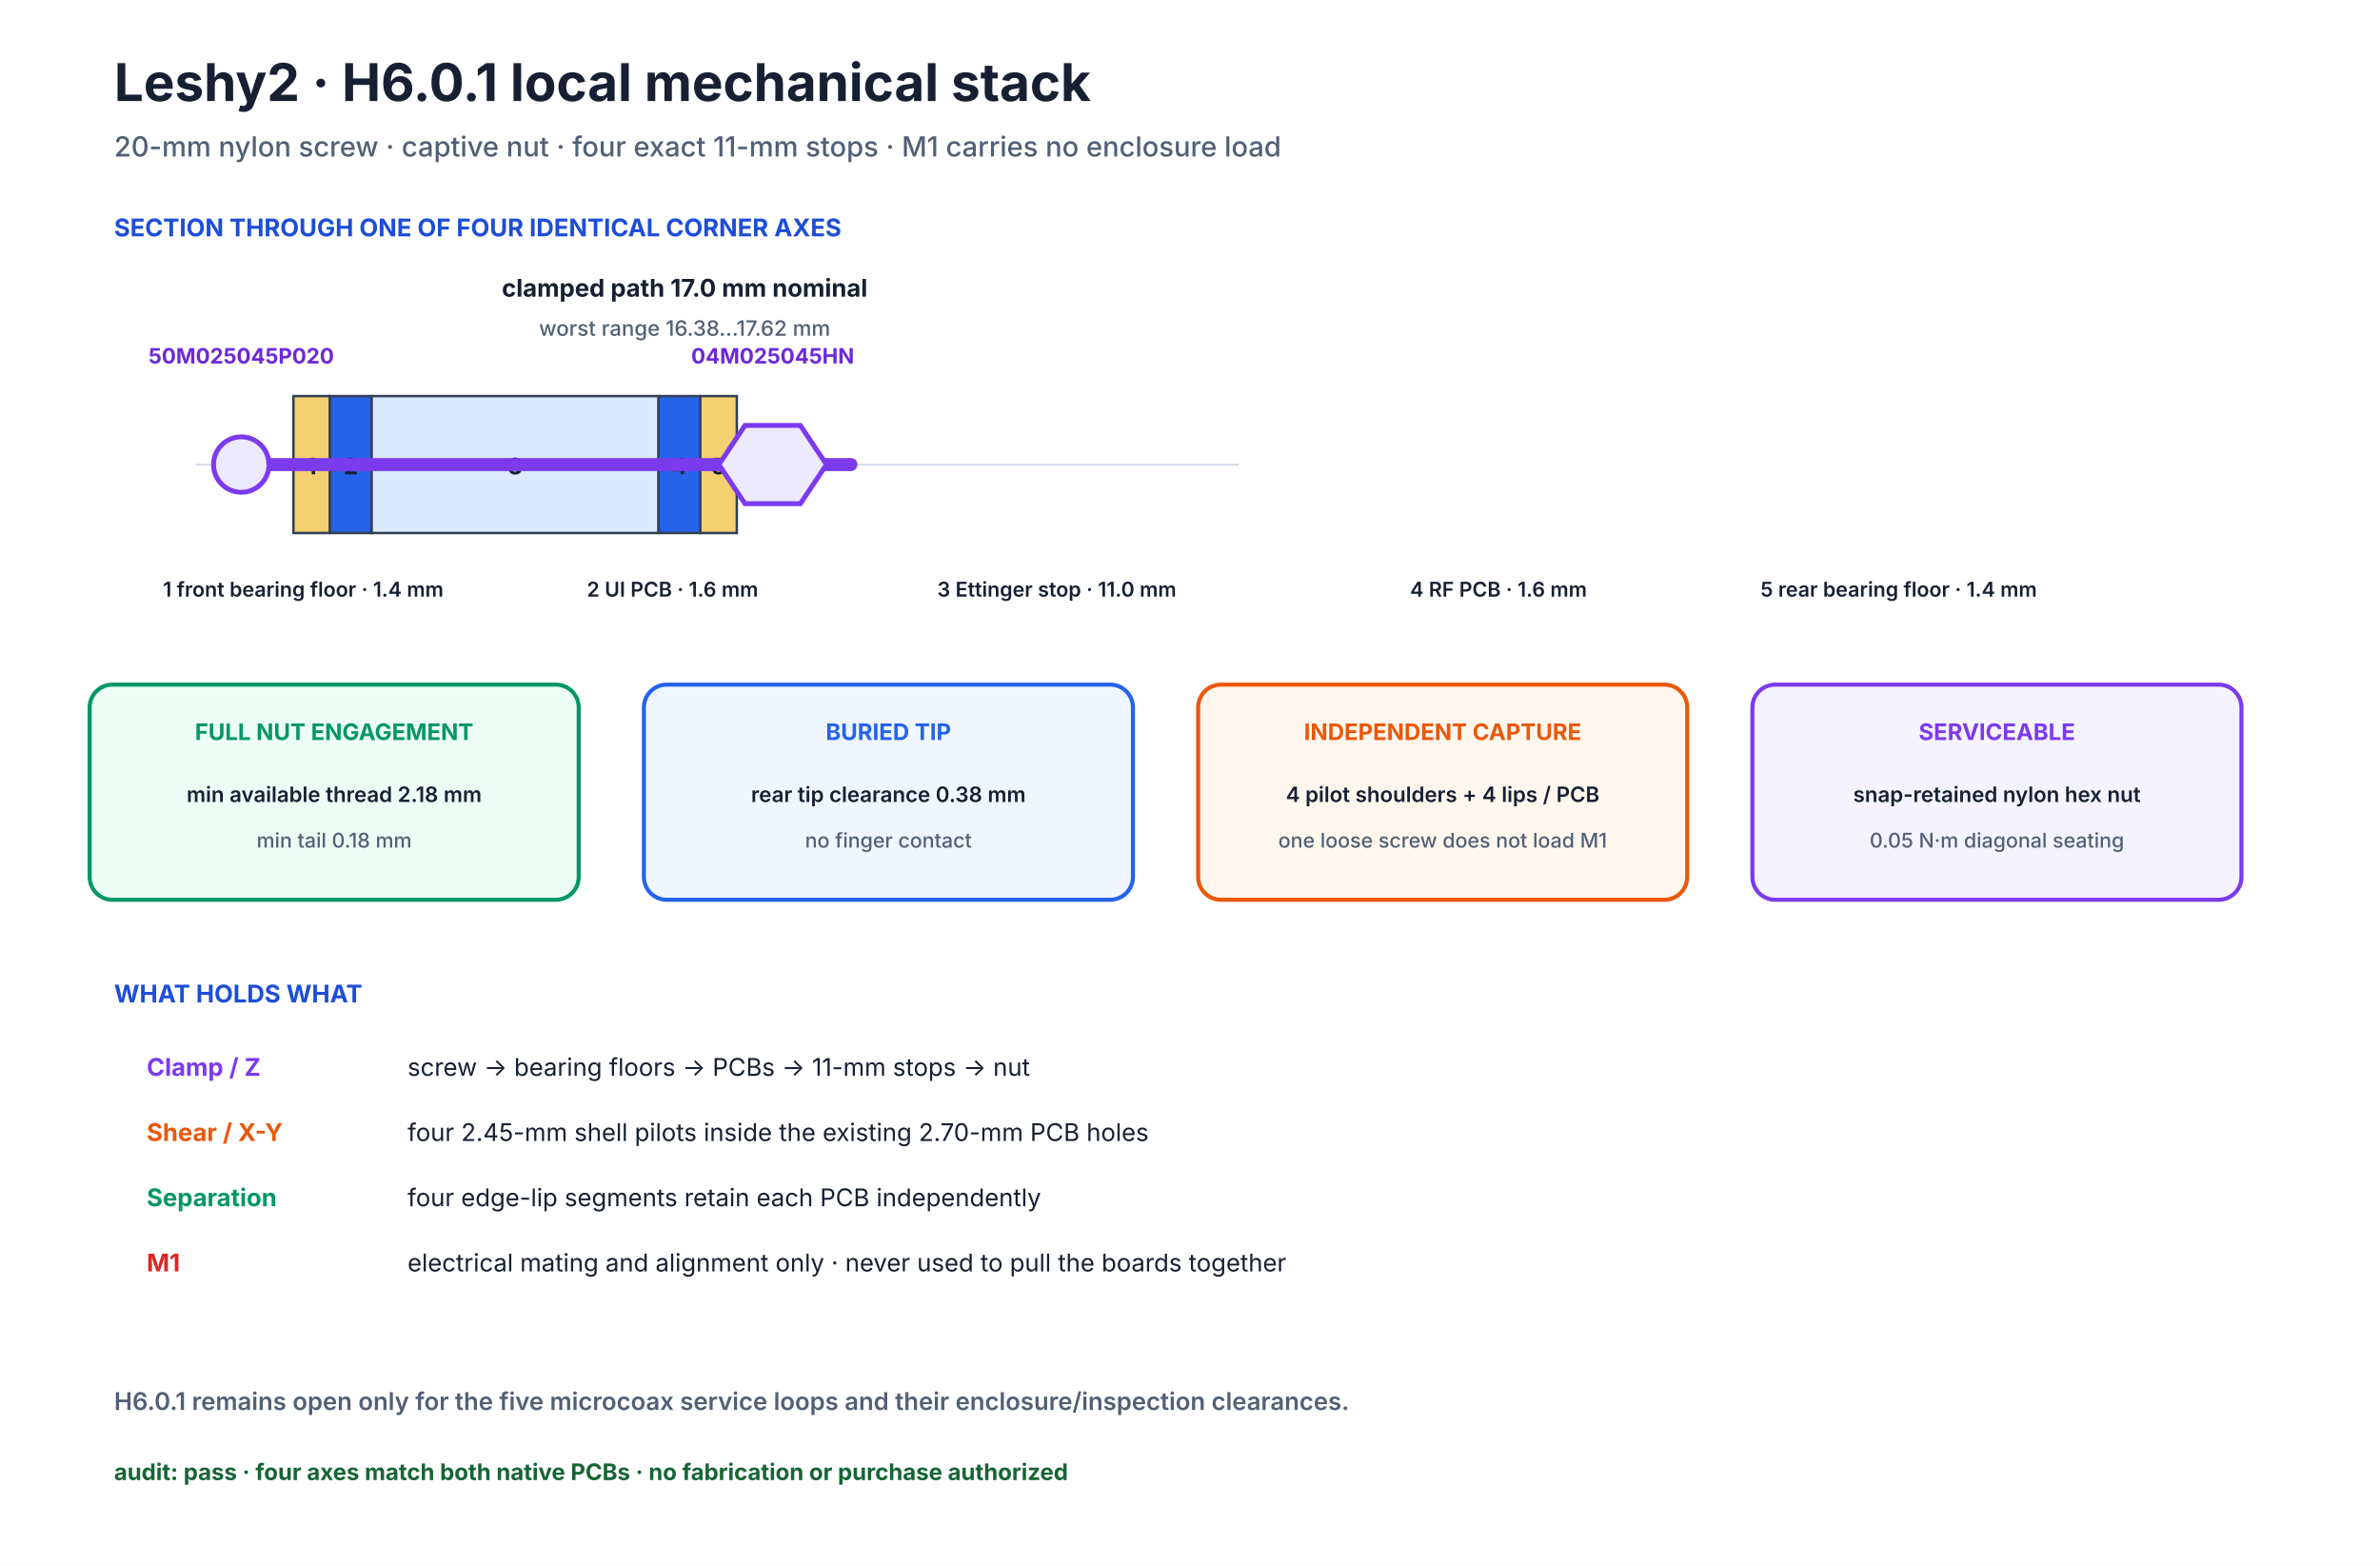
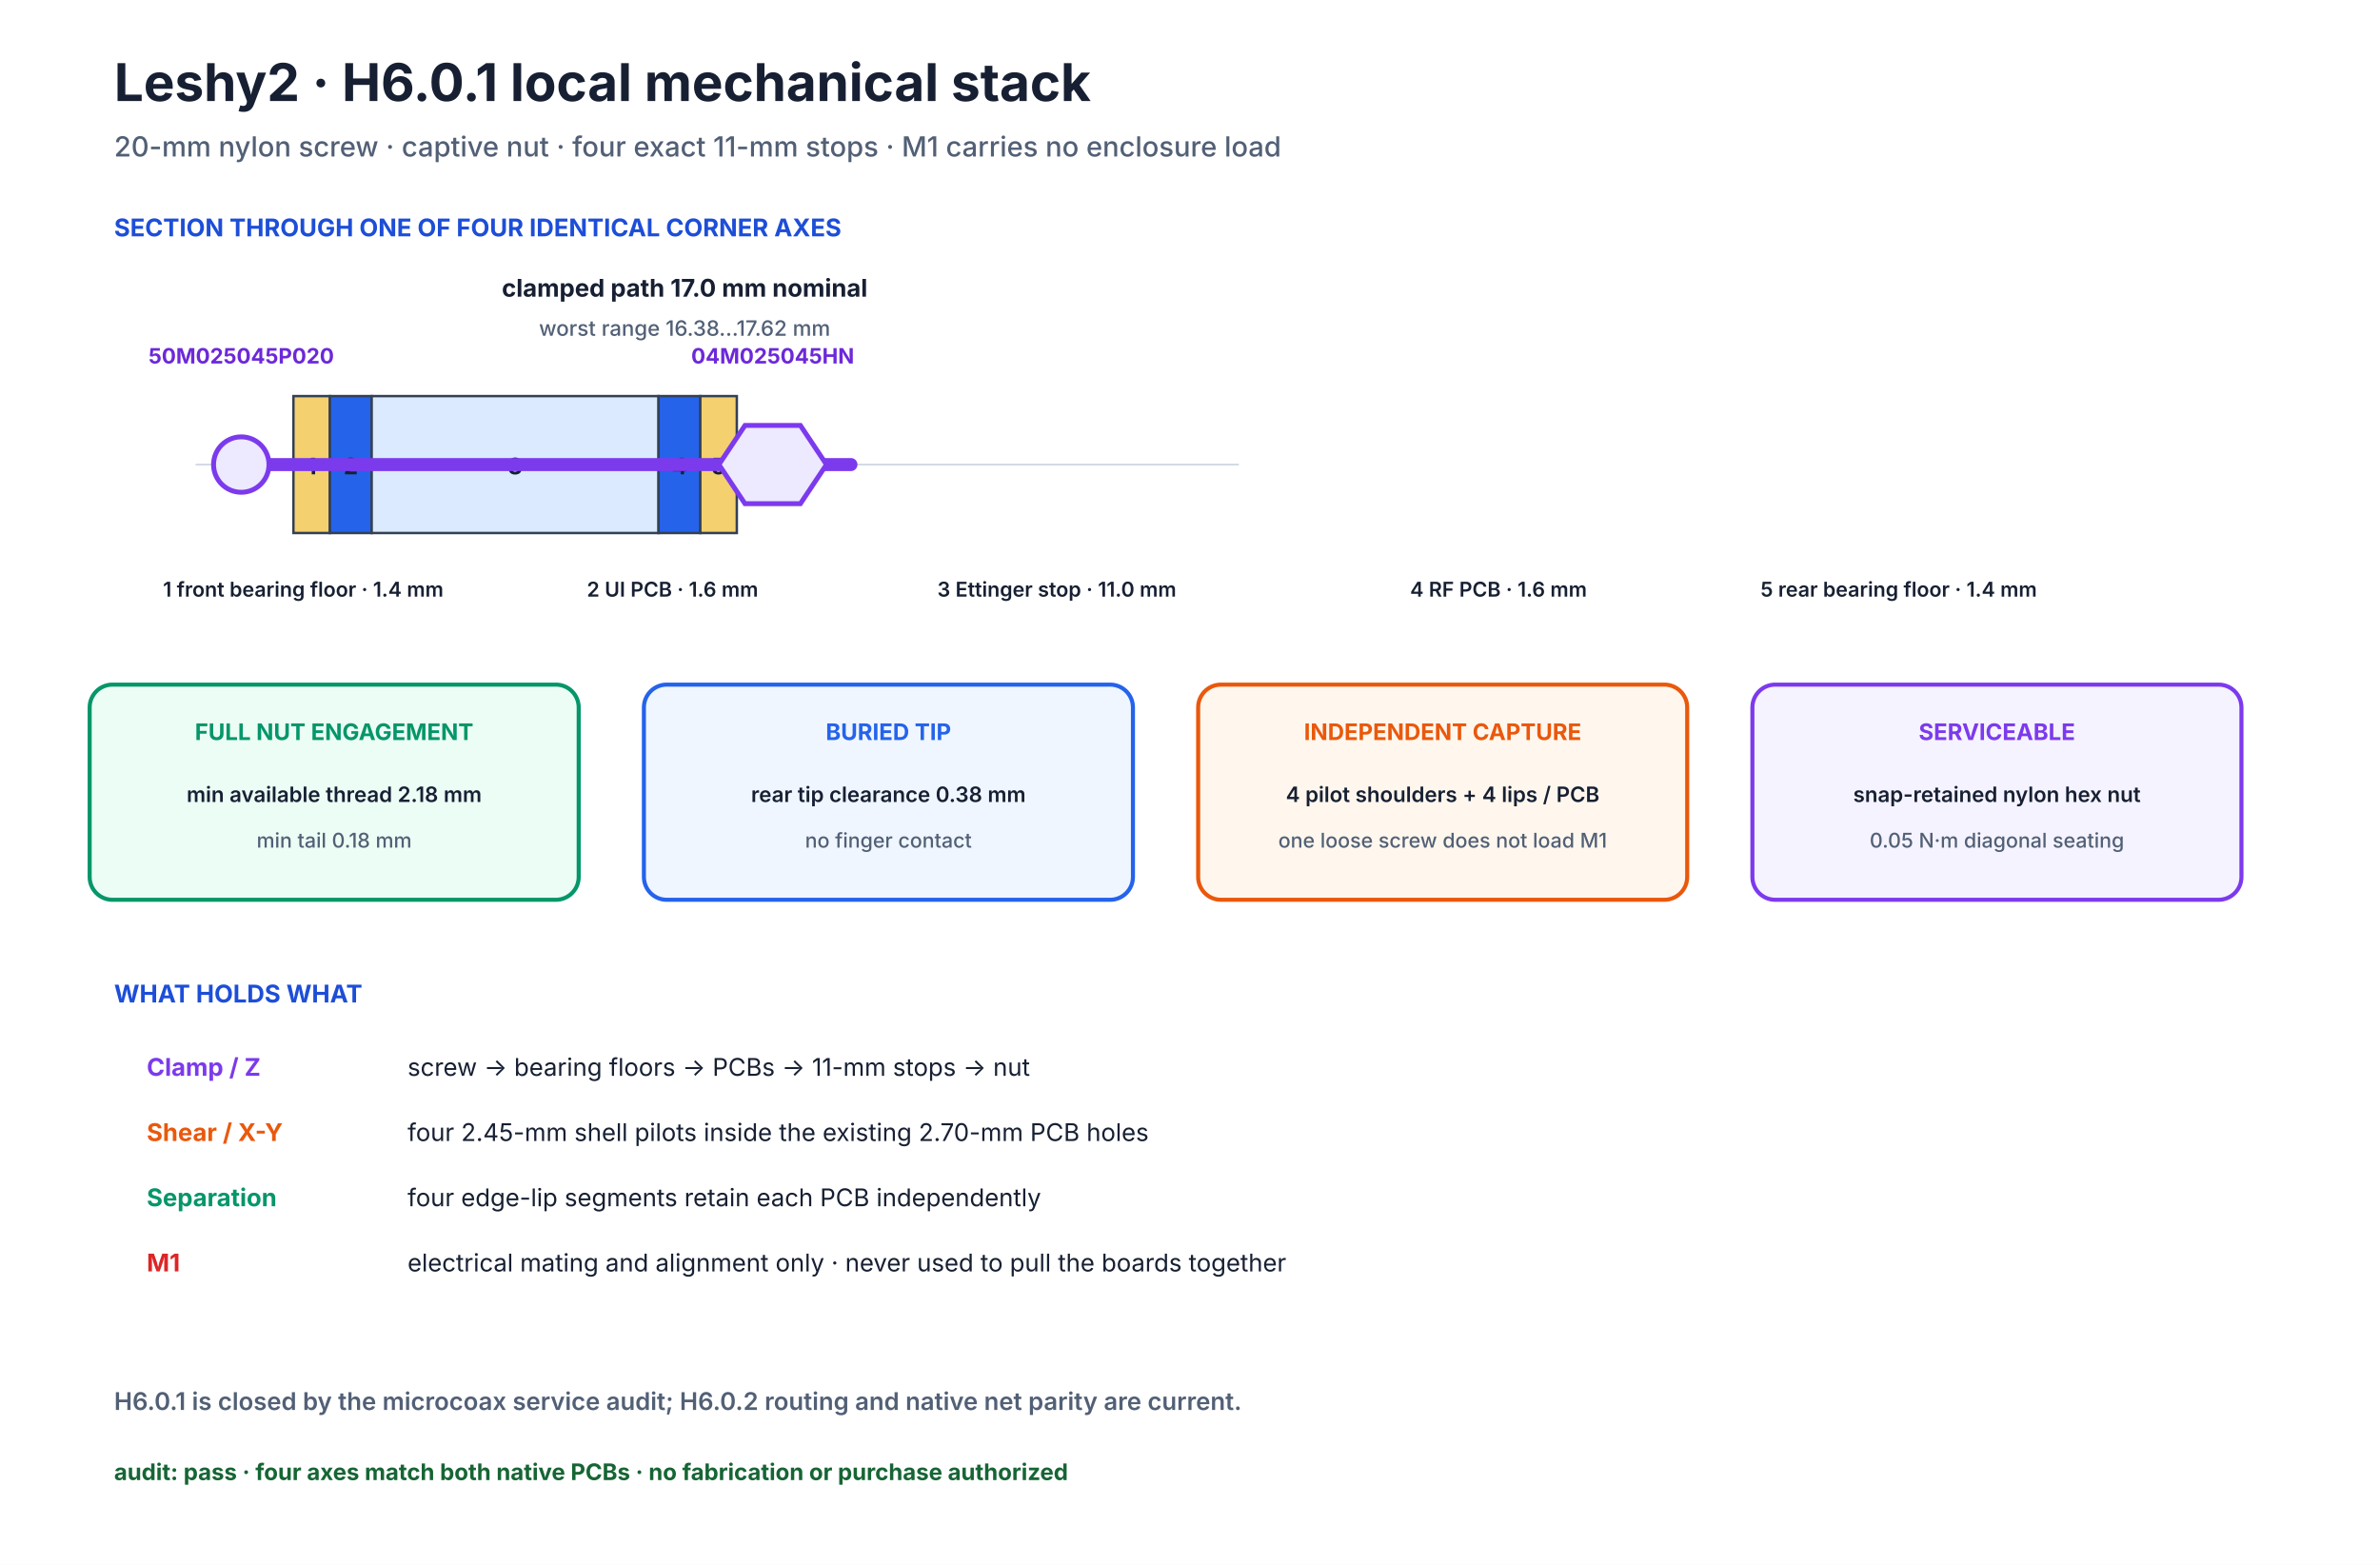
<svg xmlns="http://www.w3.org/2000/svg" width="1460" height="960" viewBox="0 0 1460 960" data-marker="H6.0.1-R1" data-view="mechanical-stack">
  <rect width="1460" height="960" fill="#ffffff" />
  <text x="70" y="62" font-family="Inter,Arial,sans-serif" font-size="32" font-weight="700" text-anchor="start" fill="#172033">Leshy2 · H6.0.1 local mechanical stack</text>
  <text x="70" y="96" font-family="Inter,Arial,sans-serif" font-size="17" font-weight="500" text-anchor="start" fill="#526076">20-mm nylon screw · captive nut · four exact 11-mm stops · M1 carries no enclosure load</text>
  <text x="70" y="145" font-family="Inter,Arial,sans-serif" font-size="15" font-weight="700" text-anchor="start" fill="#1d4ed8">SECTION THROUGH ONE OF FOUR IDENTICAL CORNER AXES</text>
  <text x="420" y="182" font-family="Inter,Arial,sans-serif" font-size="15" font-weight="700" text-anchor="middle" fill="#172033">clamped path 17.0 mm nominal</text>
  <text x="420" y="206" font-family="Inter,Arial,sans-serif" font-size="13" font-weight="500" text-anchor="middle" fill="#526076">worst range 16.38…17.62 mm</text>
  <line x1="120" y1="285" x2="760" y2="285" stroke="#cbd5e1" stroke-width="1" />
  <rect x="180.0" y="243" width="22.4" height="84" fill="#f4d06f" stroke="#334155" stroke-width="1.5" />
  <text x="191.2" y="291" font-family="Inter,Arial,sans-serif" font-size="14" font-weight="700" text-anchor="middle" fill="#172033">1</text>
  <rect x="202.4" y="243" width="25.6" height="84" fill="#2563eb" stroke="#334155" stroke-width="1.5" />
  <text x="215.2" y="291" font-family="Inter,Arial,sans-serif" font-size="14" font-weight="700" text-anchor="middle" fill="#172033">2</text>
  <rect x="228.0" y="243" width="176.0" height="84" fill="#dbeafe" stroke="#334155" stroke-width="1.5" />
  <text x="316.0" y="291" font-family="Inter,Arial,sans-serif" font-size="14" font-weight="700" text-anchor="middle" fill="#172033">3</text>
  <rect x="404.0" y="243" width="25.6" height="84" fill="#2563eb" stroke="#334155" stroke-width="1.5" />
  <text x="416.8" y="291" font-family="Inter,Arial,sans-serif" font-size="14" font-weight="700" text-anchor="middle" fill="#172033">4</text>
  <rect x="429.6" y="243" width="22.4" height="84" fill="#f4d06f" stroke="#334155" stroke-width="1.5" />
  <text x="440.8" y="291" font-family="Inter,Arial,sans-serif" font-size="14" font-weight="700" text-anchor="middle" fill="#172033">5</text>
  <line x1="148" y1="285" x2="522.0" y2="285" stroke="#7c3aed" stroke-width="8" stroke-linecap="round" />
  <circle cx="148" cy="285" r="17" fill="#ede9fe" stroke="#7c3aed" stroke-width="3" />
  <polygon points="457.0,261 491.0,261 507.0,285 491.0,309 457.0,309 441.0,285" fill="#ede9fe" stroke="#7c3aed" stroke-width="3" />
  <text x="148" y="223" font-family="Inter,Arial,sans-serif" font-size="13" font-weight="700" text-anchor="middle" fill="#6d28d9">50M025045P020</text>
  <text x="474.0" y="223" font-family="Inter,Arial,sans-serif" font-size="13" font-weight="700" text-anchor="middle" fill="#6d28d9">04M025045HN</text>
  <text x="100" y="366" font-family="Inter,Arial,sans-serif" font-size="12.5" font-weight="600" text-anchor="start" fill="#172033">1  front bearing floor · 1.4 mm</text>
  <text x="360" y="366" font-family="Inter,Arial,sans-serif" font-size="12.5" font-weight="600" text-anchor="start" fill="#172033">2  UI PCB · 1.6 mm</text>
  <text x="575" y="366" font-family="Inter,Arial,sans-serif" font-size="12.5" font-weight="600" text-anchor="start" fill="#172033">3  Ettinger stop · 11.0 mm</text>
  <text x="865" y="366" font-family="Inter,Arial,sans-serif" font-size="12.5" font-weight="600" text-anchor="start" fill="#172033">4  RF PCB · 1.6 mm</text>
  <text x="1080" y="366" font-family="Inter,Arial,sans-serif" font-size="12.5" font-weight="600" text-anchor="start" fill="#172033">5  rear bearing floor · 1.4 mm</text>
  <rect x="55" y="420" width="300" height="132" rx="14" fill="#ecfdf5" stroke="#059669" stroke-width="2.5" />
  <text x="205" y="454" font-family="Inter,Arial,sans-serif" font-size="14" font-weight="700" text-anchor="middle" fill="#059669">FULL NUT ENGAGEMENT</text>
  <text x="205" y="492" font-family="Inter,Arial,sans-serif" font-size="13" font-weight="600" text-anchor="middle" fill="#172033">min available thread 2.18 mm</text>
  <text x="205" y="520" font-family="Inter,Arial,sans-serif" font-size="12.5" font-weight="500" text-anchor="middle" fill="#526076">min tail 0.18 mm</text>
  <rect x="395" y="420" width="300" height="132" rx="14" fill="#eff6ff" stroke="#2563eb" stroke-width="2.5" />
  <text x="545" y="454" font-family="Inter,Arial,sans-serif" font-size="14" font-weight="700" text-anchor="middle" fill="#2563eb">BURIED TIP</text>
  <text x="545" y="492" font-family="Inter,Arial,sans-serif" font-size="13" font-weight="600" text-anchor="middle" fill="#172033">rear tip clearance 0.38 mm</text>
  <text x="545" y="520" font-family="Inter,Arial,sans-serif" font-size="12.5" font-weight="500" text-anchor="middle" fill="#526076">no finger contact</text>
  <rect x="735" y="420" width="300" height="132" rx="14" fill="#fff7ed" stroke="#ea580c" stroke-width="2.5" />
  <text x="885" y="454" font-family="Inter,Arial,sans-serif" font-size="14" font-weight="700" text-anchor="middle" fill="#ea580c">INDEPENDENT CAPTURE</text>
  <text x="885" y="492" font-family="Inter,Arial,sans-serif" font-size="13" font-weight="600" text-anchor="middle" fill="#172033">4 pilot shoulders + 4 lips / PCB</text>
  <text x="885" y="520" font-family="Inter,Arial,sans-serif" font-size="12.5" font-weight="500" text-anchor="middle" fill="#526076">one loose screw does not load M1</text>
  <rect x="1075" y="420" width="300" height="132" rx="14" fill="#f5f3ff" stroke="#7c3aed" stroke-width="2.5" />
  <text x="1225" y="454" font-family="Inter,Arial,sans-serif" font-size="14" font-weight="700" text-anchor="middle" fill="#7c3aed">SERVICEABLE</text>
  <text x="1225" y="492" font-family="Inter,Arial,sans-serif" font-size="13" font-weight="600" text-anchor="middle" fill="#172033">snap-retained nylon hex nut</text>
  <text x="1225" y="520" font-family="Inter,Arial,sans-serif" font-size="12.5" font-weight="500" text-anchor="middle" fill="#526076">0.05 N·m diagonal seating</text>
  <text x="70" y="615" font-family="Inter,Arial,sans-serif" font-size="15" font-weight="700" text-anchor="start" fill="#1d4ed8">WHAT HOLDS WHAT</text>
  <text x="90" y="660" font-family="Inter,Arial,sans-serif" font-size="15" font-weight="700" text-anchor="start" fill="#7c3aed">Clamp / Z</text>
  <text x="250" y="660" font-family="Inter,Arial,sans-serif" font-size="15" font-weight="normal" text-anchor="start" fill="#172033">screw → bearing floors → PCBs → 11-mm stops → nut</text>
  <text x="90" y="700" font-family="Inter,Arial,sans-serif" font-size="15" font-weight="700" text-anchor="start" fill="#ea580c">Shear / X-Y</text>
  <text x="250" y="700" font-family="Inter,Arial,sans-serif" font-size="15" font-weight="normal" text-anchor="start" fill="#172033">four 2.45-mm shell pilots inside the existing 2.70-mm PCB holes</text>
  <text x="90" y="740" font-family="Inter,Arial,sans-serif" font-size="15" font-weight="700" text-anchor="start" fill="#059669">Separation</text>
  <text x="250" y="740" font-family="Inter,Arial,sans-serif" font-size="15" font-weight="normal" text-anchor="start" fill="#172033">four edge-lip segments retain each PCB independently</text>
  <text x="90" y="780" font-family="Inter,Arial,sans-serif" font-size="15" font-weight="700" text-anchor="start" fill="#dc2626">M1</text>
  <text x="250" y="780" font-family="Inter,Arial,sans-serif" font-size="15" font-weight="normal" text-anchor="start" fill="#172033">electrical mating and alignment only · never used to pull the boards together</text>
-   <text x="70" y="865" font-family="Inter,Arial,sans-serif" font-size="15" font-weight="600" text-anchor="start" fill="#526076">H6.0.1 remains open only for the five microcoax service loops and their enclosure/inspection clearances.</text>
+   <text x="70" y="865" font-family="Inter,Arial,sans-serif" font-size="15" font-weight="600" text-anchor="start" fill="#526076">H6.0.1 is closed by the microcoax service audit; H6.0.2 routing and native net parity are current.</text>
  <text x="70" y="908" font-family="Inter,Arial,sans-serif" font-size="14" font-weight="700" text-anchor="start" fill="#166534">audit: pass · four axes match both native PCBs · no fabrication or purchase authorized</text>
</svg>
